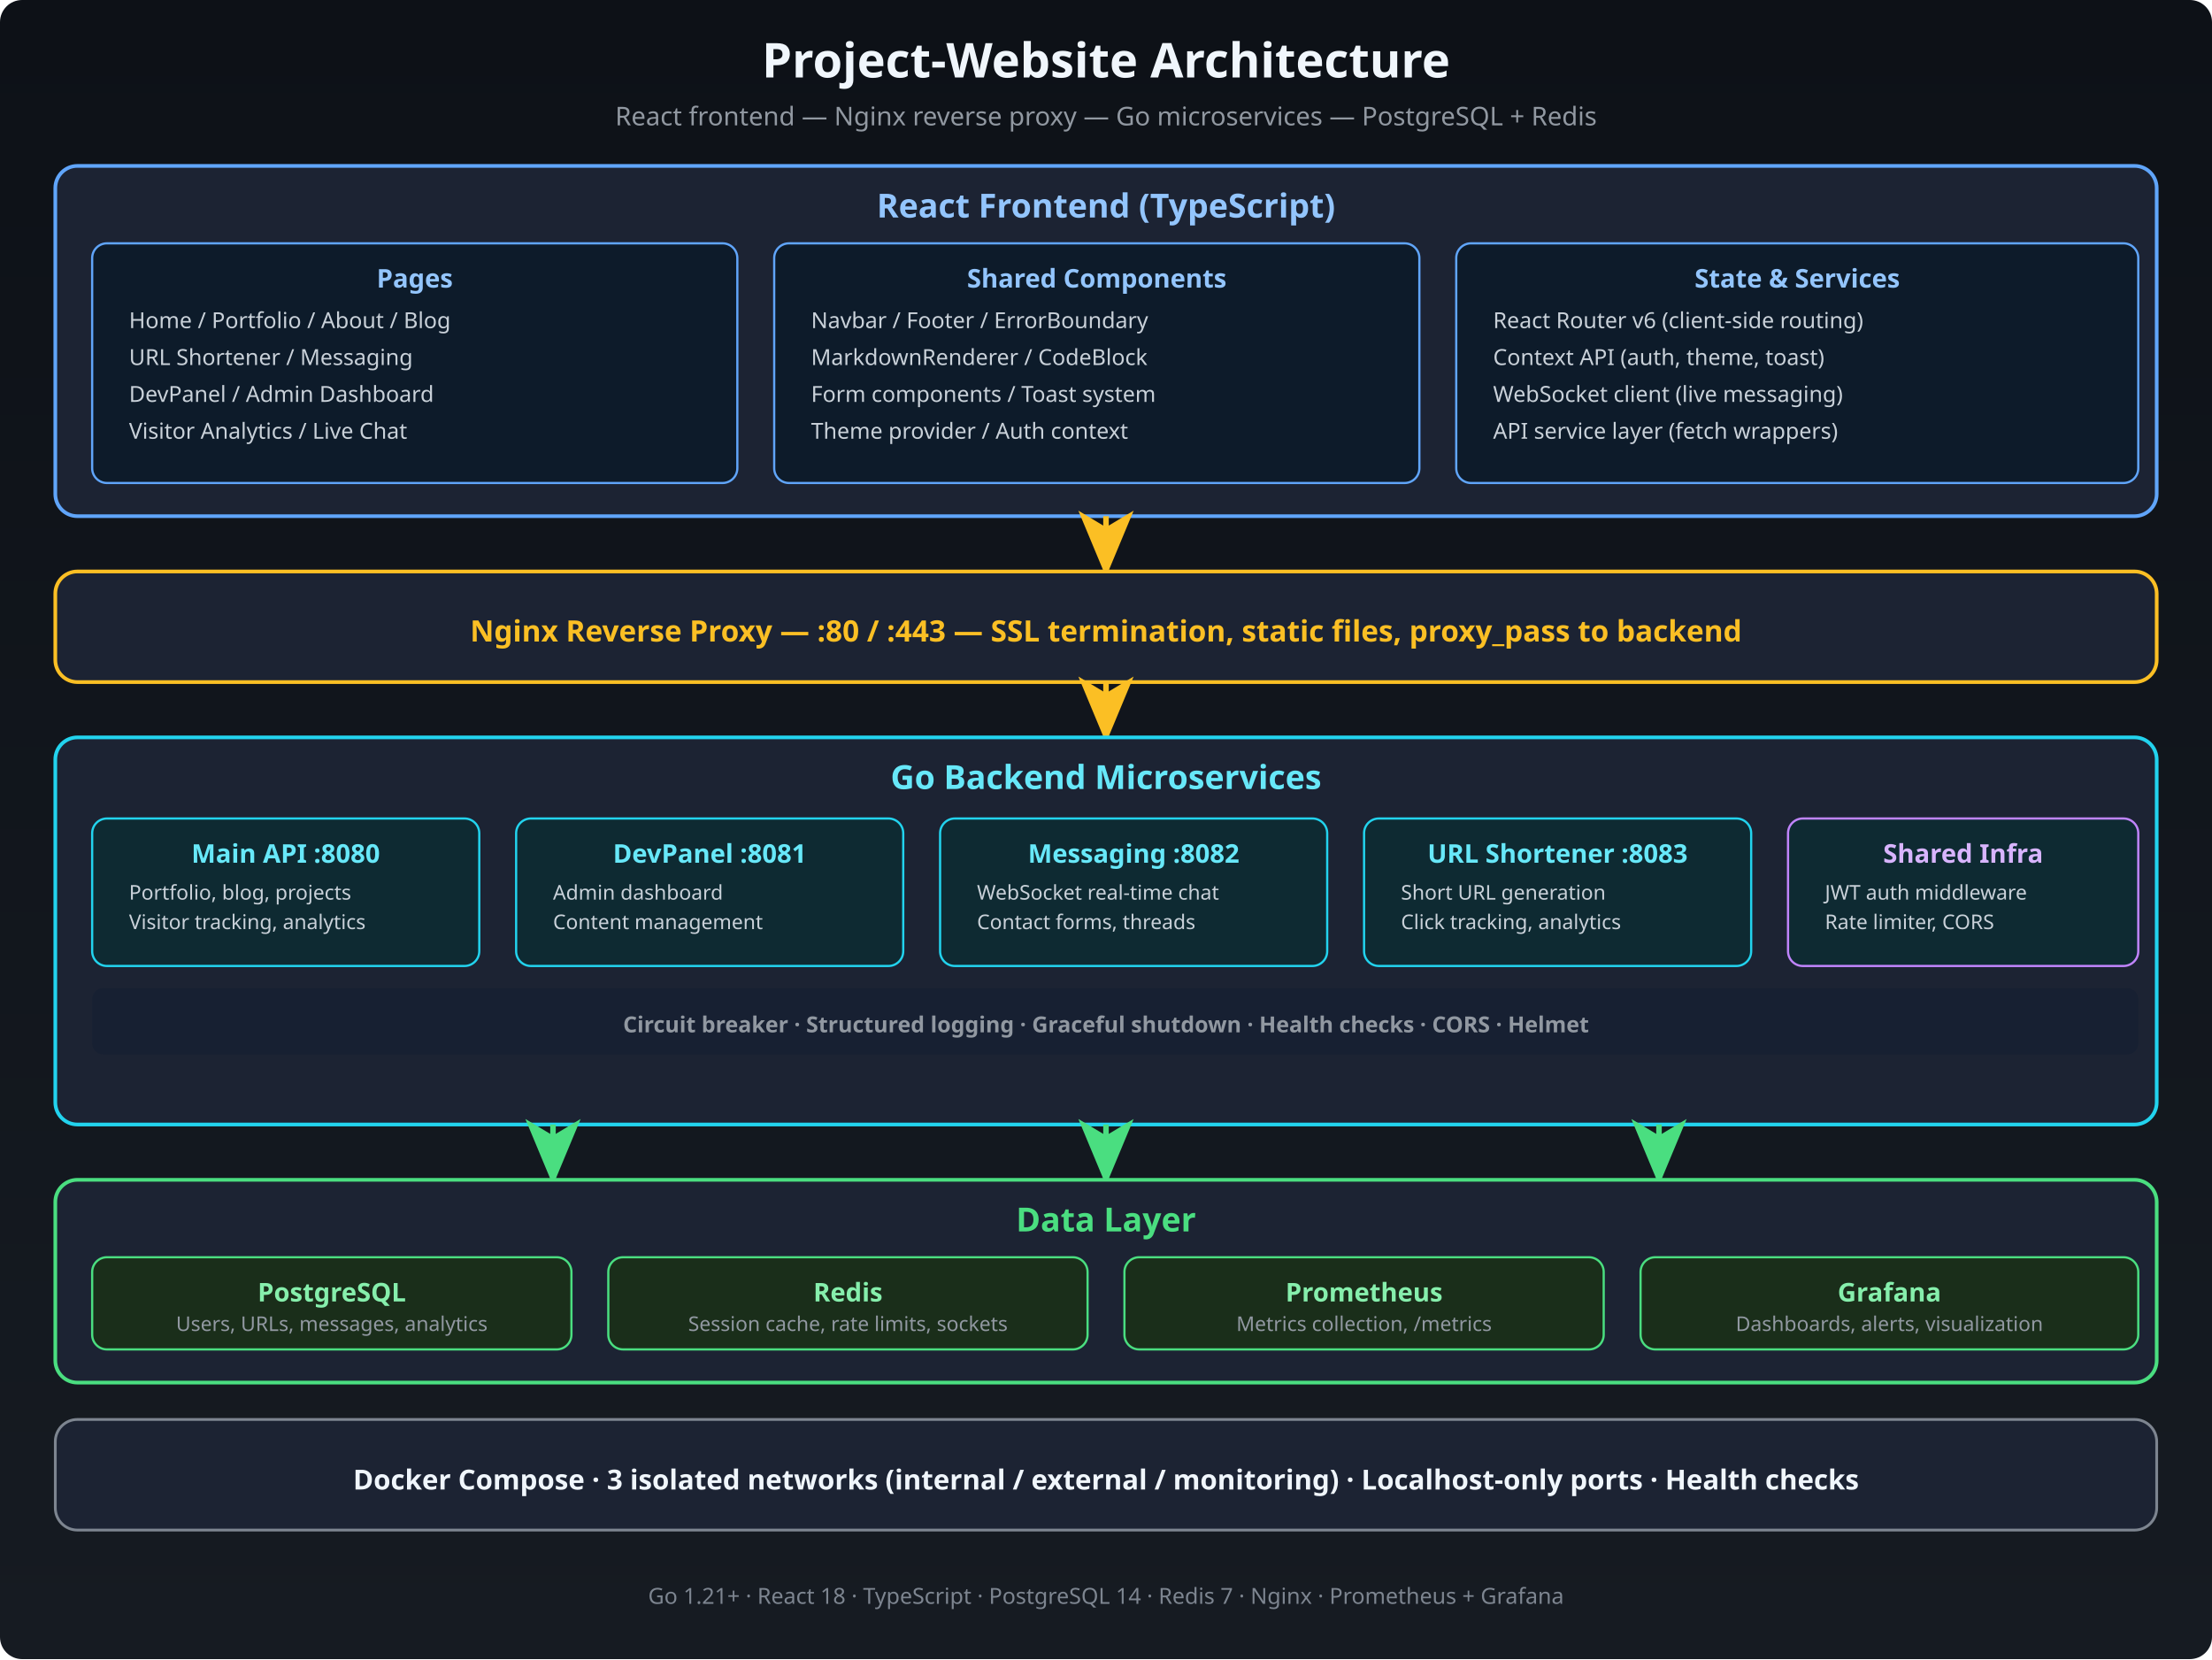
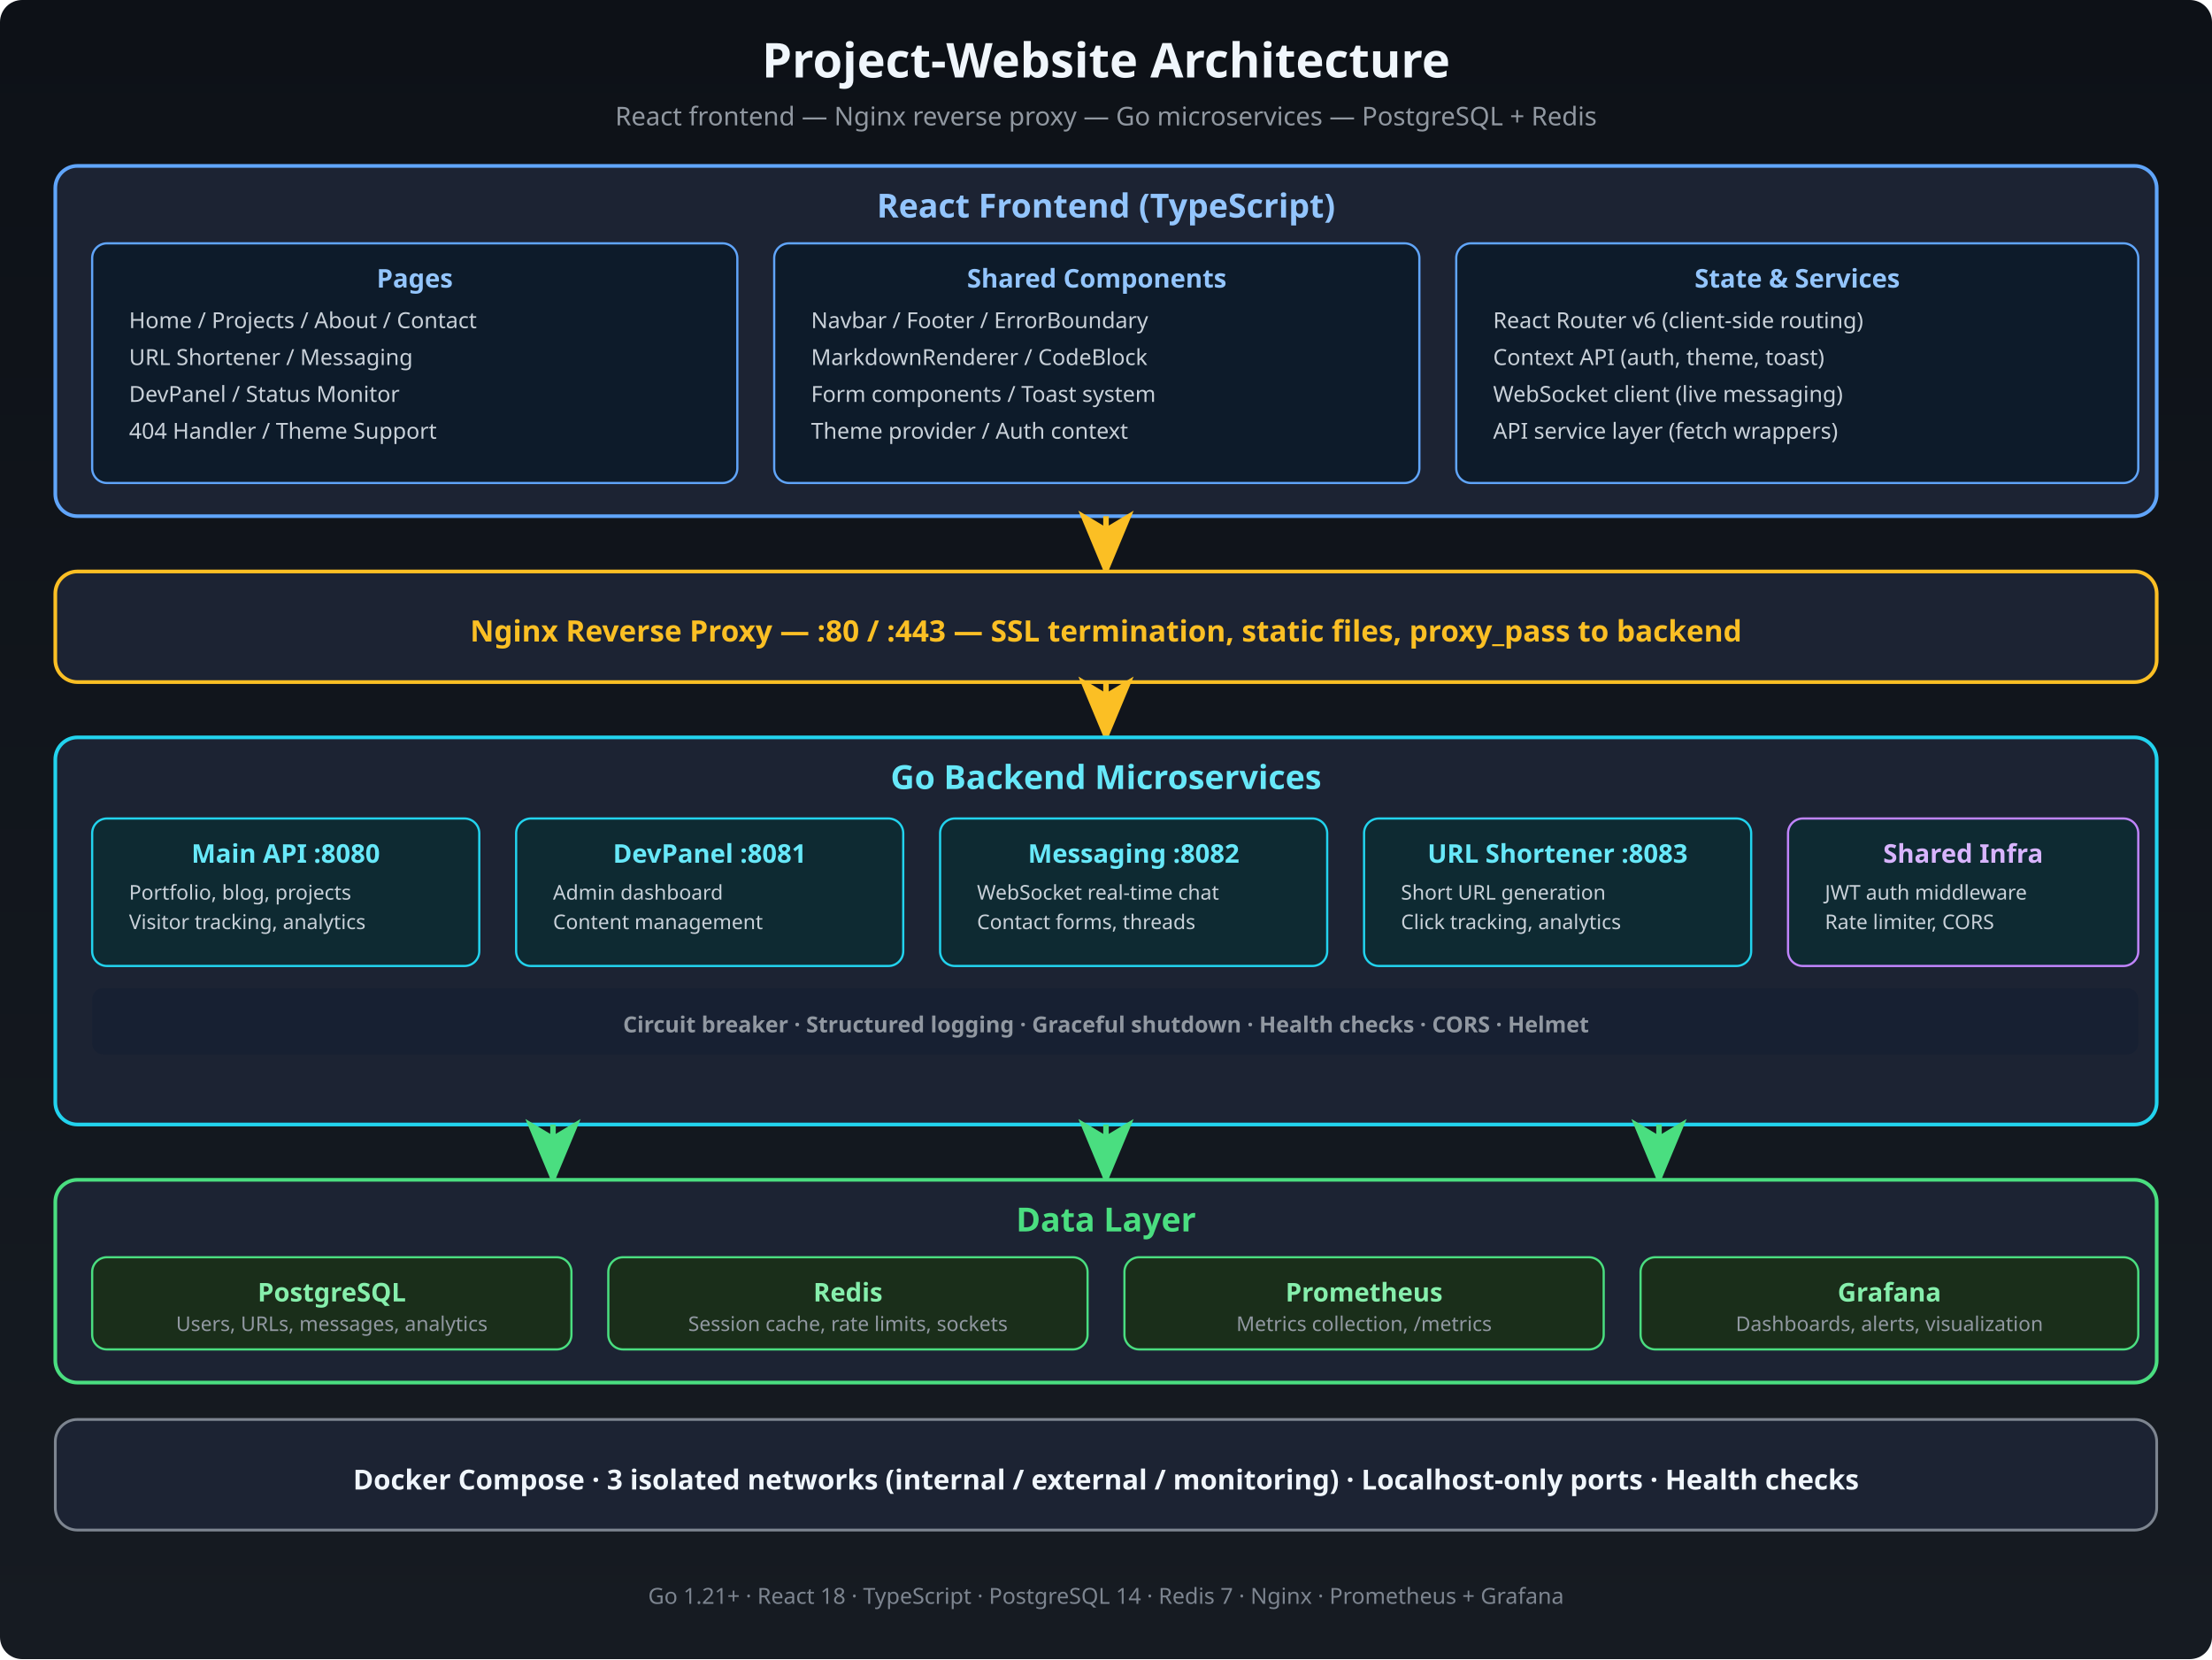
<svg xmlns="http://www.w3.org/2000/svg" viewBox="0 0 1200 900" font-family="'Segoe UI', system-ui, -apple-system, sans-serif">
  <defs>
    <linearGradient id="bgGrad" x1="0" y1="0" x2="0" y2="1">
      <stop offset="0%" stop-color="#0d1117" />
      <stop offset="100%" stop-color="#161b22" />
    </linearGradient>
    <marker id="arrowGreen" markerWidth="12" markerHeight="10" refX="11" refY="5" orient="auto">
      <path d="M0,0 L12,5 L0,10 L3,5Z" fill="#4ade80" />
    </marker>
    <marker id="arrowBlue" markerWidth="12" markerHeight="10" refX="11" refY="5" orient="auto">
      <path d="M0,0 L12,5 L0,10 L3,5Z" fill="#60a5fa" />
    </marker>
    <marker id="arrowAmber" markerWidth="12" markerHeight="10" refX="11" refY="5" orient="auto">
      <path d="M0,0 L12,5 L0,10 L3,5Z" fill="#fbbf24" />
    </marker>
    <marker id="arrowCyan" markerWidth="12" markerHeight="10" refX="11" refY="5" orient="auto">
      <path d="M0,0 L12,5 L0,10 L3,5Z" fill="#22d3ee" />
    </marker>
    <marker id="arrowPurple" markerWidth="12" markerHeight="10" refX="11" refY="5" orient="auto">
      <path d="M0,0 L12,5 L0,10 L3,5Z" fill="#c084fc" />
    </marker>
  </defs>
  <rect width="1200" height="900" rx="12" fill="url(#bgGrad)" />
  <text x="600" y="42" text-anchor="middle" fill="#f0f6fc" font-size="26" font-weight="700">Project-Website Architecture</text>
  <text x="600" y="68" text-anchor="middle" fill="#9198a1" font-size="14">React frontend — Nginx reverse proxy — Go microservices — PostgreSQL + Redis</text>
  <rect x="30" y="90" width="1140" height="190" rx="12" fill="#1c2333" stroke="#60a5fa" stroke-width="2" />
  <text x="600" y="118" text-anchor="middle" fill="#93c5fd" font-size="18" font-weight="700">React Frontend (TypeScript)</text>
  <rect x="50" y="132" width="350" height="130" rx="8" fill="#0d1b2a" stroke="#60a5fa" stroke-width="1.2" />
  <text x="225" y="156" text-anchor="middle" fill="#93c5fd" font-size="14" font-weight="600">Pages</text>
-   <text x="70" y="178" fill="#c9d1d9" font-size="12">Home / Portfolio / About / Blog</text>
+   <text x="70" y="178" fill="#c9d1d9" font-size="12">Home / Projects / About / Contact</text>
  <text x="70" y="198" fill="#c9d1d9" font-size="12">URL Shortener / Messaging</text>
-   <text x="70" y="218" fill="#c9d1d9" font-size="12">DevPanel / Admin Dashboard</text>
-   <text x="70" y="238" fill="#c9d1d9" font-size="12">Visitor Analytics / Live Chat</text>
+   <text x="70" y="218" fill="#c9d1d9" font-size="12">DevPanel / Status Monitor</text>
+   <text x="70" y="238" fill="#c9d1d9" font-size="12">404 Handler / Theme Support</text>
  <rect x="420" y="132" width="350" height="130" rx="8" fill="#0d1b2a" stroke="#60a5fa" stroke-width="1.2" />
  <text x="595" y="156" text-anchor="middle" fill="#93c5fd" font-size="14" font-weight="600">Shared Components</text>
  <text x="440" y="178" fill="#c9d1d9" font-size="12">Navbar / Footer / ErrorBoundary</text>
  <text x="440" y="198" fill="#c9d1d9" font-size="12">MarkdownRenderer / CodeBlock</text>
  <text x="440" y="218" fill="#c9d1d9" font-size="12">Form components / Toast system</text>
  <text x="440" y="238" fill="#c9d1d9" font-size="12">Theme provider / Auth context</text>
  <rect x="790" y="132" width="370" height="130" rx="8" fill="#0d1b2a" stroke="#60a5fa" stroke-width="1.2" />
  <text x="975" y="156" text-anchor="middle" fill="#93c5fd" font-size="14" font-weight="600">State &amp; Services</text>
  <text x="810" y="178" fill="#c9d1d9" font-size="12">React Router v6 (client-side routing)</text>
  <text x="810" y="198" fill="#c9d1d9" font-size="12">Context API (auth, theme, toast)</text>
  <text x="810" y="218" fill="#c9d1d9" font-size="12">WebSocket client (live messaging)</text>
  <text x="810" y="238" fill="#c9d1d9" font-size="12">API service layer (fetch wrappers)</text>
  <path d="M600,280 L600,310" stroke="#fbbf24" stroke-width="3" marker-end="url(#arrowAmber)" fill="none" />
  <rect x="30" y="310" width="1140" height="60" rx="12" fill="#1c2333" stroke="#fbbf24" stroke-width="2" />
  <text x="600" y="348" text-anchor="middle" fill="#fbbf24" font-size="16" font-weight="700">Nginx Reverse Proxy  —  :80 / :443  —  SSL termination, static files, proxy_pass to backend</text>
  <path d="M600,370 L600,400" stroke="#fbbf24" stroke-width="3" marker-end="url(#arrowAmber)" fill="none" />
  <rect x="30" y="400" width="1140" height="210" rx="12" fill="#1c2333" stroke="#22d3ee" stroke-width="2" />
  <text x="600" y="428" text-anchor="middle" fill="#67e8f9" font-size="18" font-weight="700">Go Backend Microservices</text>
  <rect x="50" y="444" width="210" height="80" rx="8" fill="#0e2a32" stroke="#22d3ee" stroke-width="1.2" />
  <text x="155" y="468" text-anchor="middle" fill="#67e8f9" font-size="14" font-weight="600">Main API  :8080</text>
  <text x="70" y="488" fill="#c9d1d9" font-size="11">Portfolio, blog, projects</text>
  <text x="70" y="504" fill="#c9d1d9" font-size="11">Visitor tracking, analytics</text>
  <rect x="280" y="444" width="210" height="80" rx="8" fill="#0e2a32" stroke="#22d3ee" stroke-width="1.2" />
  <text x="385" y="468" text-anchor="middle" fill="#67e8f9" font-size="14" font-weight="600">DevPanel  :8081</text>
  <text x="300" y="488" fill="#c9d1d9" font-size="11">Admin dashboard</text>
  <text x="300" y="504" fill="#c9d1d9" font-size="11">Content management</text>
  <rect x="510" y="444" width="210" height="80" rx="8" fill="#0e2a32" stroke="#22d3ee" stroke-width="1.2" />
  <text x="615" y="468" text-anchor="middle" fill="#67e8f9" font-size="14" font-weight="600">Messaging  :8082</text>
  <text x="530" y="488" fill="#c9d1d9" font-size="11">WebSocket real-time chat</text>
  <text x="530" y="504" fill="#c9d1d9" font-size="11">Contact forms, threads</text>
  <rect x="740" y="444" width="210" height="80" rx="8" fill="#0e2a32" stroke="#22d3ee" stroke-width="1.2" />
  <text x="845" y="468" text-anchor="middle" fill="#67e8f9" font-size="14" font-weight="600">URL Shortener  :8083</text>
  <text x="760" y="488" fill="#c9d1d9" font-size="11">Short URL generation</text>
  <text x="760" y="504" fill="#c9d1d9" font-size="11">Click tracking, analytics</text>
  <rect x="970" y="444" width="190" height="80" rx="8" fill="#0e2a32" stroke="#c084fc" stroke-width="1.2" />
  <text x="1065" y="468" text-anchor="middle" fill="#d8b4fe" font-size="14" font-weight="600">Shared Infra</text>
  <text x="990" y="488" fill="#c9d1d9" font-size="11">JWT auth middleware</text>
  <text x="990" y="504" fill="#c9d1d9" font-size="11">Rate limiter, CORS</text>
  <rect x="50" y="536" width="1110" height="36" rx="6" fill="#172032" />
  <text x="600" y="560" text-anchor="middle" fill="#9198a1" font-size="12" font-weight="600">Circuit breaker  ·  Structured logging  ·  Graceful shutdown  ·  Health checks  ·  CORS  ·  Helmet</text>
  <path d="M300,610 L300,640" stroke="#4ade80" stroke-width="3" marker-end="url(#arrowGreen)" fill="none" />
  <path d="M600,610 L600,640" stroke="#4ade80" stroke-width="3" marker-end="url(#arrowGreen)" fill="none" />
  <path d="M900,610 L900,640" stroke="#4ade80" stroke-width="3" marker-end="url(#arrowGreen)" fill="none" />
  <rect x="30" y="640" width="1140" height="110" rx="12" fill="#1c2333" stroke="#4ade80" stroke-width="2" />
  <text x="600" y="668" text-anchor="middle" fill="#4ade80" font-size="18" font-weight="700">Data Layer</text>
  <rect x="50" y="682" width="260" height="50" rx="8" fill="#1a2e1a" stroke="#4ade80" stroke-width="1.2" />
  <text x="180" y="706" text-anchor="middle" fill="#86efac" font-size="14" font-weight="600">PostgreSQL</text>
  <text x="180" y="722" text-anchor="middle" fill="#9198a1" font-size="11">Users, URLs, messages, analytics</text>
  <rect x="330" y="682" width="260" height="50" rx="8" fill="#1a2e1a" stroke="#4ade80" stroke-width="1.2" />
  <text x="460" y="706" text-anchor="middle" fill="#86efac" font-size="14" font-weight="600">Redis</text>
  <text x="460" y="722" text-anchor="middle" fill="#9198a1" font-size="11">Session cache, rate limits, sockets</text>
  <rect x="610" y="682" width="260" height="50" rx="8" fill="#1a2e1a" stroke="#4ade80" stroke-width="1.2" />
  <text x="740" y="706" text-anchor="middle" fill="#86efac" font-size="14" font-weight="600">Prometheus</text>
  <text x="740" y="722" text-anchor="middle" fill="#9198a1" font-size="11">Metrics collection, /metrics</text>
  <rect x="890" y="682" width="270" height="50" rx="8" fill="#1a2e1a" stroke="#4ade80" stroke-width="1.2" />
  <text x="1025" y="706" text-anchor="middle" fill="#86efac" font-size="14" font-weight="600">Grafana</text>
  <text x="1025" y="722" text-anchor="middle" fill="#9198a1" font-size="11">Dashboards, alerts, visualization</text>
  <rect x="30" y="770" width="1140" height="60" rx="12" fill="#1c2333" stroke="#7d8590" stroke-width="1.5" />
  <text x="600" y="808" text-anchor="middle" fill="#f0f6fc" font-size="15" font-weight="700">Docker Compose  ·  3 isolated networks (internal / external / monitoring)  ·  Localhost-only ports  ·  Health checks</text>
  <text x="600" y="870" text-anchor="middle" fill="#7d8590" font-size="12">Go 1.21+  ·  React 18  ·  TypeScript  ·  PostgreSQL 14  ·  Redis 7  ·  Nginx  ·  Prometheus + Grafana</text>
</svg>
